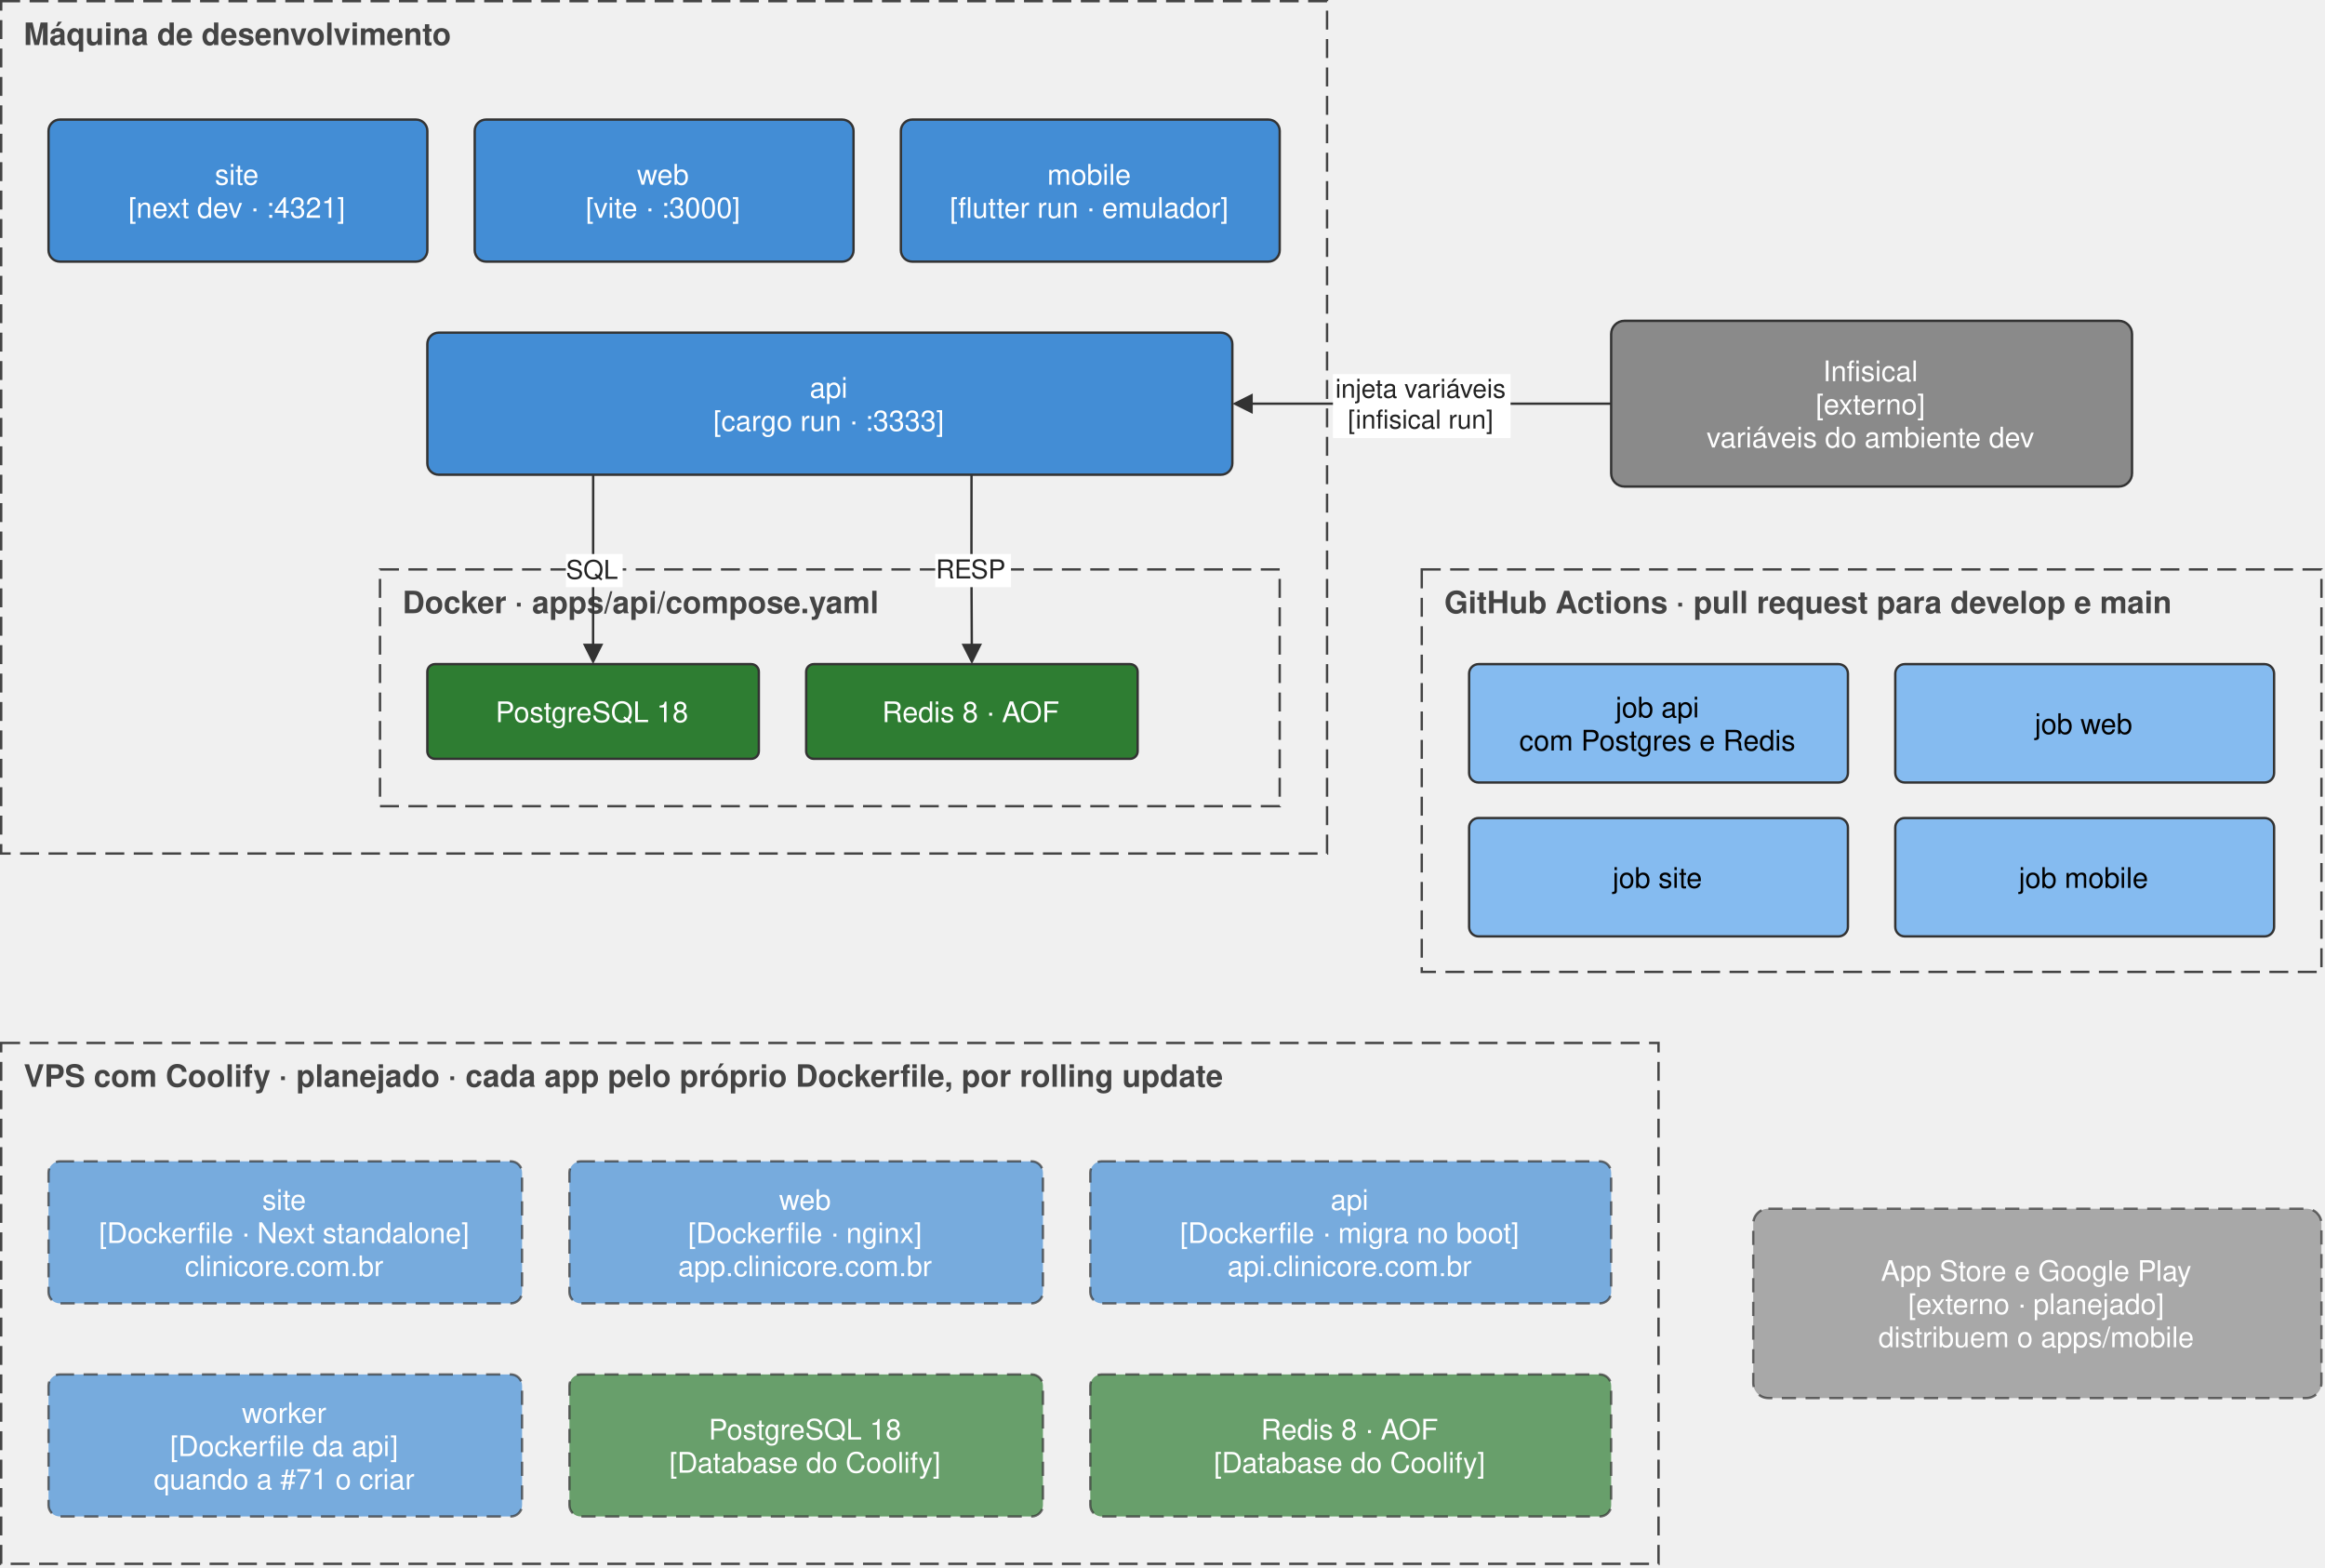
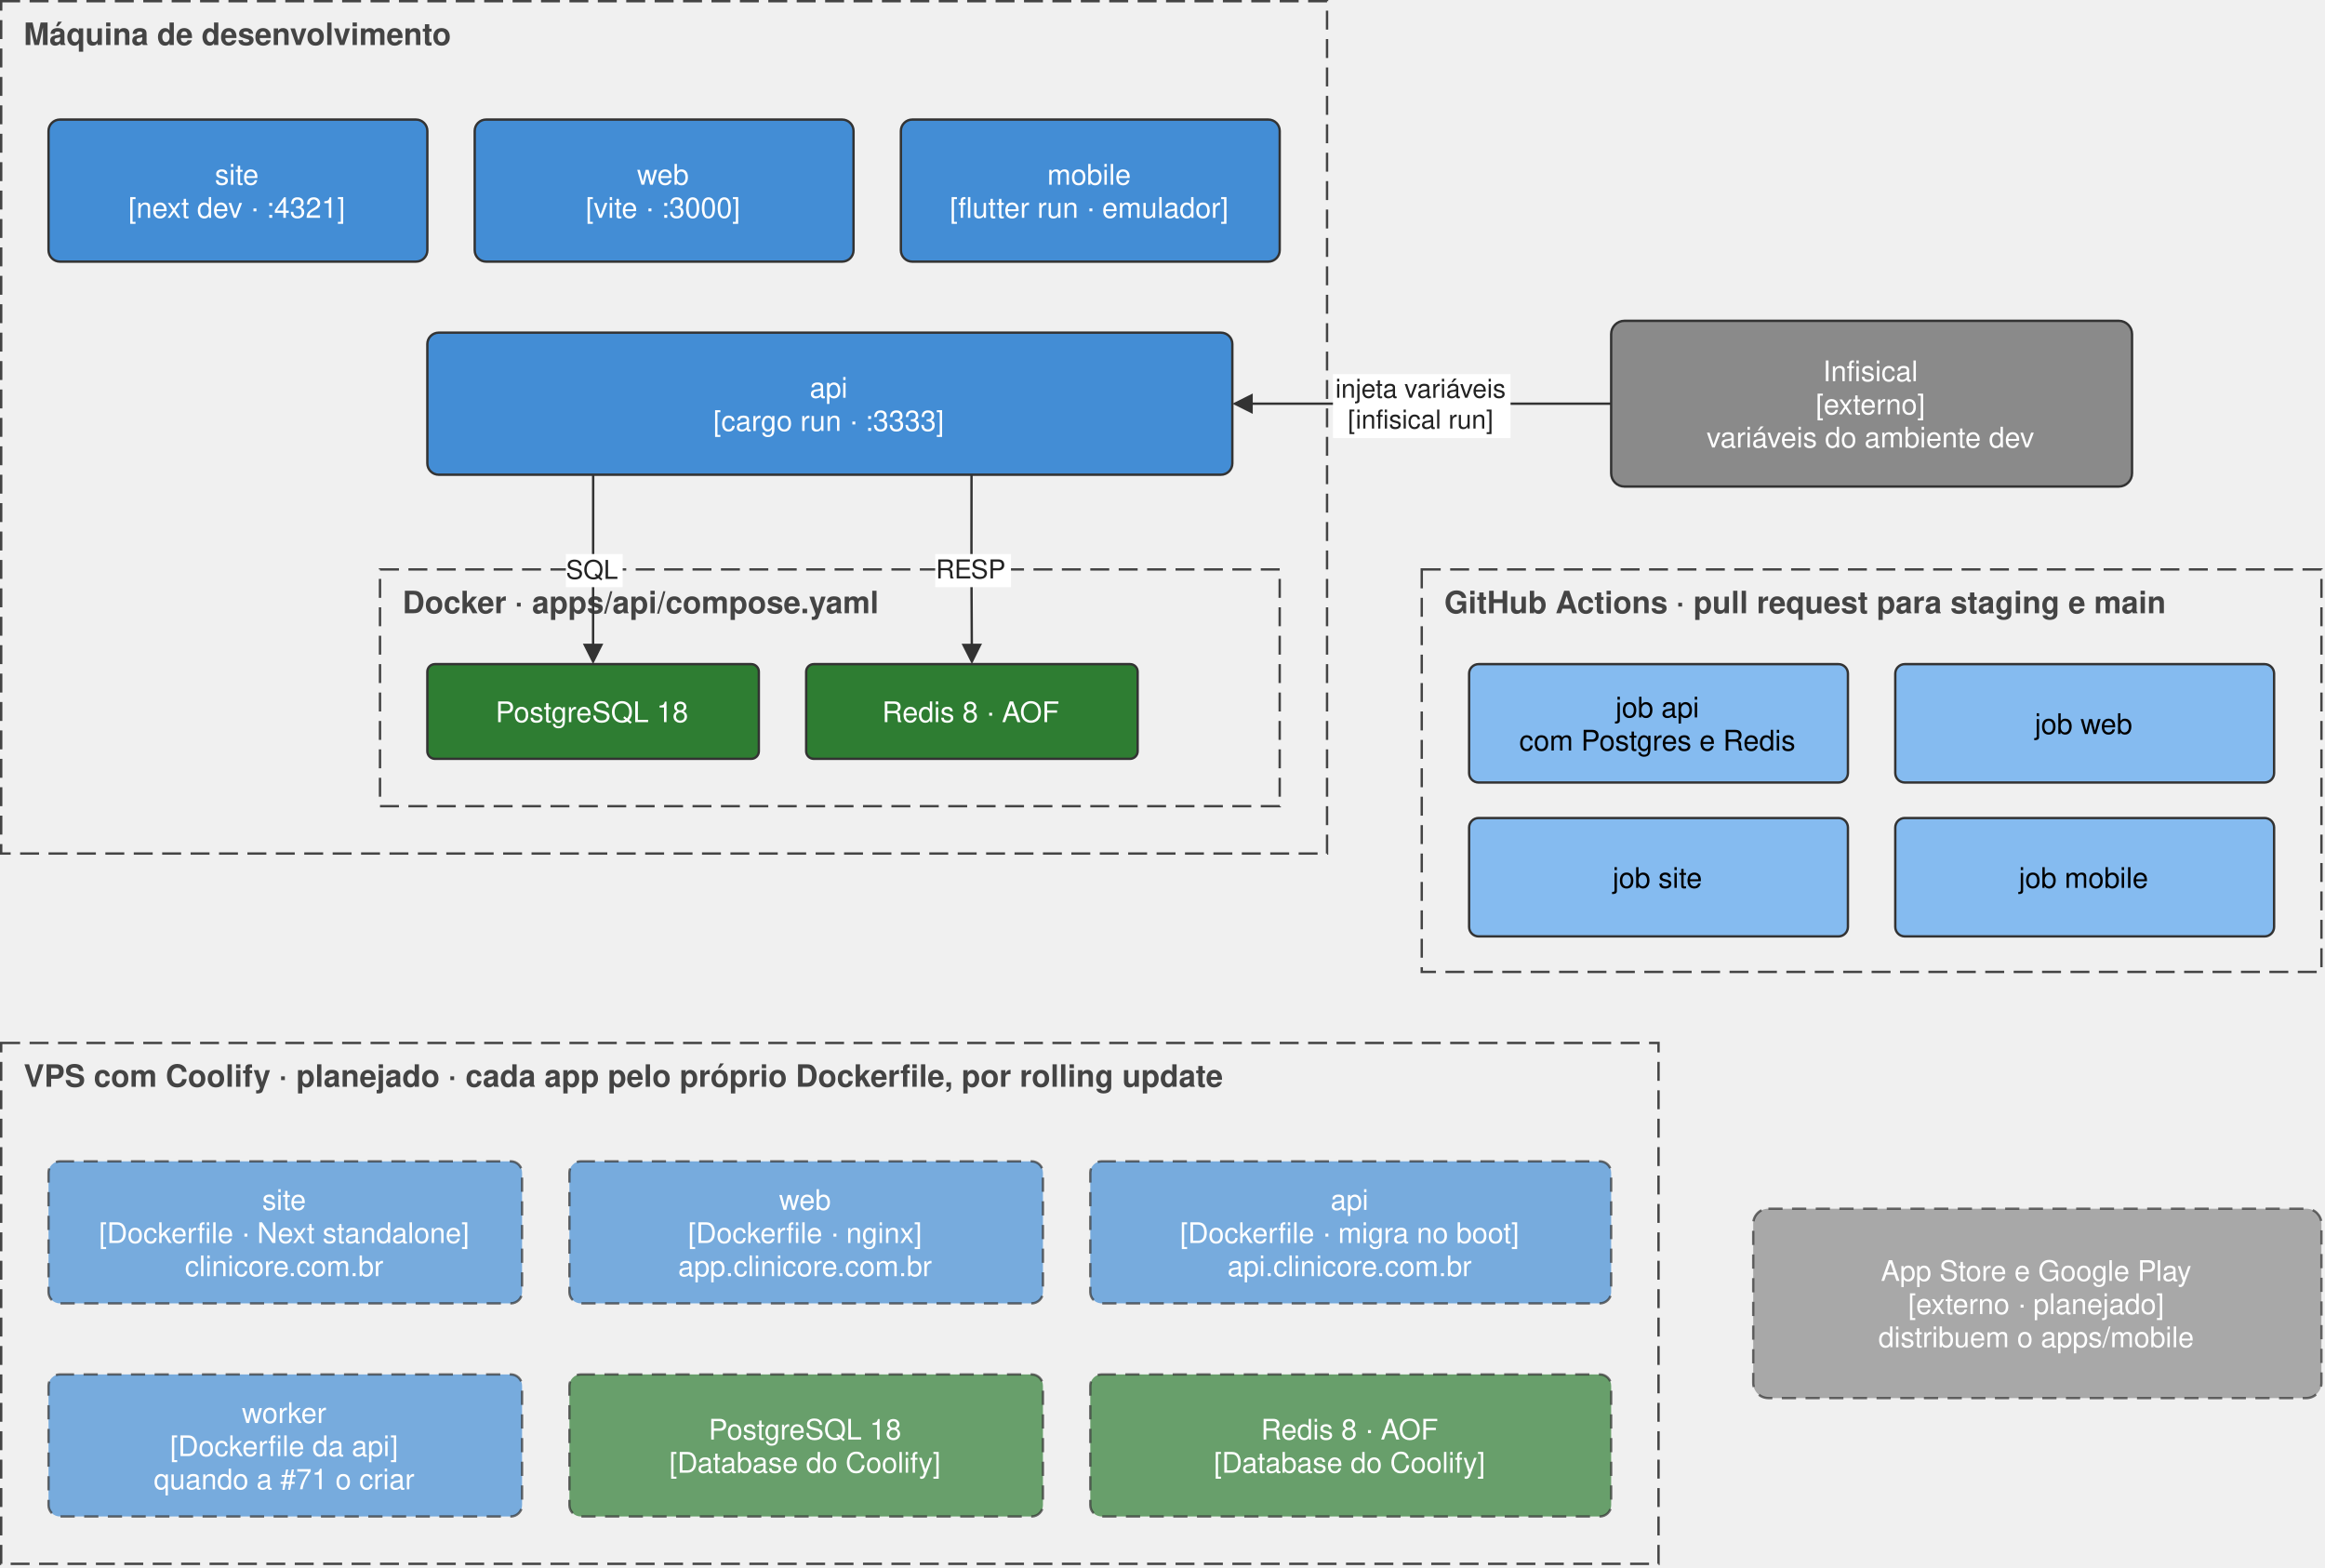
- <svg xmlns="http://www.w3.org/2000/svg" style="background: transparent; background-color: transparent; color-scheme: light;" version="1.1" width="982px" height="662px" viewBox="0 0 982 662" content="&lt;mxfile host=&quot;Electron&quot;&gt;&#10;  &lt;diagram id=&quot;deployment&quot; name=&quot;deployment&quot;&gt;&#10;    &lt;mxGraphModel dx=&quot;-534&quot; dy=&quot;-197&quot; grid=&quot;0&quot; gridSize=&quot;10&quot; guides=&quot;1&quot; tooltips=&quot;1&quot; connect=&quot;1&quot; arrows=&quot;1&quot; fold=&quot;0&quot; page=&quot;0&quot; pageScale=&quot;1&quot; pageWidth=&quot;827&quot; pageHeight=&quot;1169&quot; background=&quot;#ffffff&quot; math=&quot;0&quot; shadow=&quot;0&quot;&gt;&#10;      &lt;root&gt;&#10;        &lt;mxCell id=&quot;0&quot; /&gt;&#10;        &lt;mxCell id=&quot;1&quot; parent=&quot;0&quot; /&gt;&#10;        &lt;mxCell id=&quot;dev&quot; parent=&quot;1&quot; style=&quot;rounded=0;html=0;fillColor=none;strokeColor=#444444;dashed=1;dashPattern=8 4;fontSize=13;fontStyle=1;verticalAlign=top;align=left;spacingLeft=8;fontColor=#444444;&quot; value=&quot;Máquina de desenvolvimento&quot; vertex=&quot;1&quot;&gt;&#10;          &lt;mxGeometry height=&quot;360&quot; width=&quot;560&quot; x=&quot;20&quot; y=&quot;20&quot; as=&quot;geometry&quot; /&gt;&#10;        &lt;/mxCell&gt;&#10;        &lt;mxCell id=&quot;dev-site&quot; parent=&quot;1&quot; style=&quot;rounded=1;arcSize=8;html=0;fillColor=#438dd5;fontColor=#ffffff;strokeColor=#333333;fontSize=12;&quot; value=&quot;site&amp;#xa;[next dev · :4321]&quot; vertex=&quot;1&quot;&gt;&#10;          &lt;mxGeometry height=&quot;60&quot; width=&quot;160&quot; x=&quot;40&quot; y=&quot;70&quot; as=&quot;geometry&quot; /&gt;&#10;        &lt;/mxCell&gt;&#10;        &lt;mxCell id=&quot;dev-web&quot; parent=&quot;1&quot; style=&quot;rounded=1;arcSize=8;html=0;fillColor=#438dd5;fontColor=#ffffff;strokeColor=#333333;fontSize=12;&quot; value=&quot;web&amp;#xa;[vite · :3000]&quot; vertex=&quot;1&quot;&gt;&#10;          &lt;mxGeometry height=&quot;60&quot; width=&quot;160&quot; x=&quot;220&quot; y=&quot;70&quot; as=&quot;geometry&quot; /&gt;&#10;        &lt;/mxCell&gt;&#10;        &lt;mxCell id=&quot;dev-mobile&quot; parent=&quot;1&quot; style=&quot;rounded=1;arcSize=8;html=0;fillColor=#438dd5;fontColor=#ffffff;strokeColor=#333333;fontSize=12;&quot; value=&quot;mobile&amp;#xa;[flutter run · emulador]&quot; vertex=&quot;1&quot;&gt;&#10;          &lt;mxGeometry height=&quot;60&quot; width=&quot;160&quot; x=&quot;400&quot; y=&quot;70&quot; as=&quot;geometry&quot; /&gt;&#10;        &lt;/mxCell&gt;&#10;        &lt;mxCell id=&quot;dev-api&quot; parent=&quot;1&quot; style=&quot;rounded=1;arcSize=8;html=0;fillColor=#438dd5;fontColor=#ffffff;strokeColor=#333333;fontSize=12;&quot; value=&quot;api&amp;#xa;[cargo run · :3333]&quot; vertex=&quot;1&quot;&gt;&#10;          &lt;mxGeometry height=&quot;60&quot; width=&quot;340&quot; x=&quot;200&quot; y=&quot;160&quot; as=&quot;geometry&quot; /&gt;&#10;        &lt;/mxCell&gt;&#10;        &lt;mxCell id=&quot;dev-compose&quot; parent=&quot;1&quot; style=&quot;rounded=0;html=0;fillColor=none;strokeColor=#444444;dashed=1;dashPattern=8 4;fontSize=13;fontStyle=1;verticalAlign=top;align=left;spacingLeft=8;fontColor=#444444;&quot; value=&quot;Docker · apps/api/compose.yaml&quot; vertex=&quot;1&quot;&gt;&#10;          &lt;mxGeometry height=&quot;100&quot; width=&quot;380&quot; x=&quot;180&quot; y=&quot;260&quot; as=&quot;geometry&quot; /&gt;&#10;        &lt;/mxCell&gt;&#10;        &lt;mxCell id=&quot;dev-postgres&quot; parent=&quot;1&quot; style=&quot;rounded=1;arcSize=8;html=0;fillColor=#2e7d32;fontColor=#ffffff;strokeColor=#333333;fontSize=12;&quot; value=&quot;PostgreSQL 18&quot; vertex=&quot;1&quot;&gt;&#10;          &lt;mxGeometry height=&quot;40&quot; width=&quot;140&quot; x=&quot;200&quot; y=&quot;300&quot; as=&quot;geometry&quot; /&gt;&#10;        &lt;/mxCell&gt;&#10;        &lt;mxCell id=&quot;dev-redis&quot; parent=&quot;1&quot; style=&quot;rounded=1;arcSize=8;html=0;fillColor=#2e7d32;fontColor=#ffffff;strokeColor=#333333;fontSize=12;&quot; value=&quot;Redis 8 · AOF&quot; vertex=&quot;1&quot;&gt;&#10;          &lt;mxGeometry height=&quot;40&quot; width=&quot;140&quot; x=&quot;360&quot; y=&quot;300&quot; as=&quot;geometry&quot; /&gt;&#10;        &lt;/mxCell&gt;&#10;        &lt;mxCell id=&quot;infisical&quot; parent=&quot;1&quot; style=&quot;rounded=1;arcSize=8;html=0;fillColor=#8a8a8a;fontColor=#ffffff;strokeColor=#333333;fontSize=12;&quot; value=&quot;Infisical&amp;#xa;[externo]&amp;#xa;variáveis do ambiente dev&quot; vertex=&quot;1&quot;&gt;&#10;          &lt;mxGeometry height=&quot;70&quot; width=&quot;220&quot; x=&quot;700&quot; y=&quot;155&quot; as=&quot;geometry&quot; /&gt;&#10;        &lt;/mxCell&gt;&#10;        &lt;mxCell id=&quot;ci&quot; parent=&quot;1&quot; style=&quot;rounded=0;html=0;fillColor=none;strokeColor=#444444;dashed=1;dashPattern=8 4;fontSize=13;fontStyle=1;verticalAlign=top;align=left;spacingLeft=8;fontColor=#444444;&quot; value=&quot;GitHub Actions · pull request para develop e main&quot; vertex=&quot;1&quot;&gt;&#10;          &lt;mxGeometry height=&quot;170&quot; width=&quot;380&quot; x=&quot;620&quot; y=&quot;260&quot; as=&quot;geometry&quot; /&gt;&#10;        &lt;/mxCell&gt;&#10;        &lt;mxCell id=&quot;ci-api&quot; parent=&quot;1&quot; style=&quot;rounded=1;arcSize=8;html=0;fillColor=#85bbf0;fontColor=#000000;strokeColor=#333333;fontSize=12;&quot; value=&quot;job api&amp;#xa;com Postgres e Redis&quot; vertex=&quot;1&quot;&gt;&#10;          &lt;mxGeometry height=&quot;50&quot; width=&quot;160&quot; x=&quot;640&quot; y=&quot;300&quot; as=&quot;geometry&quot; /&gt;&#10;        &lt;/mxCell&gt;&#10;        &lt;mxCell id=&quot;ci-web&quot; parent=&quot;1&quot; style=&quot;rounded=1;arcSize=8;html=0;fillColor=#85bbf0;fontColor=#000000;strokeColor=#333333;fontSize=12;&quot; value=&quot;job web&quot; vertex=&quot;1&quot;&gt;&#10;          &lt;mxGeometry height=&quot;50&quot; width=&quot;160&quot; x=&quot;820&quot; y=&quot;300&quot; as=&quot;geometry&quot; /&gt;&#10;        &lt;/mxCell&gt;&#10;        &lt;mxCell id=&quot;ci-site&quot; parent=&quot;1&quot; style=&quot;rounded=1;arcSize=8;html=0;fillColor=#85bbf0;fontColor=#000000;strokeColor=#333333;fontSize=12;&quot; value=&quot;job site&quot; vertex=&quot;1&quot;&gt;&#10;          &lt;mxGeometry height=&quot;50&quot; width=&quot;160&quot; x=&quot;640&quot; y=&quot;365&quot; as=&quot;geometry&quot; /&gt;&#10;        &lt;/mxCell&gt;&#10;        &lt;mxCell id=&quot;ci-mobile&quot; parent=&quot;1&quot; style=&quot;rounded=1;arcSize=8;html=0;fillColor=#85bbf0;fontColor=#000000;strokeColor=#333333;fontSize=12;&quot; value=&quot;job mobile&quot; vertex=&quot;1&quot;&gt;&#10;          &lt;mxGeometry height=&quot;50&quot; width=&quot;160&quot; x=&quot;820&quot; y=&quot;365&quot; as=&quot;geometry&quot; /&gt;&#10;        &lt;/mxCell&gt;&#10;        &lt;mxCell id=&quot;vps&quot; parent=&quot;1&quot; style=&quot;rounded=0;html=0;fillColor=none;strokeColor=#444444;dashed=1;dashPattern=8 4;fontSize=13;fontStyle=1;verticalAlign=top;align=left;spacingLeft=8;fontColor=#444444;&quot; value=&quot;VPS com Coolify · planejado · cada app pelo próprio Dockerfile, por rolling update&quot; vertex=&quot;1&quot;&gt;&#10;          &lt;mxGeometry height=&quot;220&quot; width=&quot;700&quot; x=&quot;20&quot; y=&quot;460&quot; as=&quot;geometry&quot; /&gt;&#10;        &lt;/mxCell&gt;&#10;        &lt;mxCell id=&quot;prod-site&quot; parent=&quot;1&quot; style=&quot;rounded=1;arcSize=8;html=0;fillColor=#438dd5;fontColor=#ffffff;strokeColor=#333333;fontSize=12;dashed=1;dashPattern=6 4;opacity=70;&quot; value=&quot;site&amp;#xa;[Dockerfile · Next standalone]&amp;#xa;clinicore.com.br&quot; vertex=&quot;1&quot;&gt;&#10;          &lt;mxGeometry height=&quot;60&quot; width=&quot;200&quot; x=&quot;40&quot; y=&quot;510&quot; as=&quot;geometry&quot; /&gt;&#10;        &lt;/mxCell&gt;&#10;        &lt;mxCell id=&quot;prod-web&quot; parent=&quot;1&quot; style=&quot;rounded=1;arcSize=8;html=0;fillColor=#438dd5;fontColor=#ffffff;strokeColor=#333333;fontSize=12;dashed=1;dashPattern=6 4;opacity=70;&quot; value=&quot;web&amp;#xa;[Dockerfile · nginx]&amp;#xa;app.clinicore.com.br&quot; vertex=&quot;1&quot;&gt;&#10;          &lt;mxGeometry height=&quot;60&quot; width=&quot;200&quot; x=&quot;260&quot; y=&quot;510&quot; as=&quot;geometry&quot; /&gt;&#10;        &lt;/mxCell&gt;&#10;        &lt;mxCell id=&quot;prod-api&quot; parent=&quot;1&quot; style=&quot;rounded=1;arcSize=8;html=0;fillColor=#438dd5;fontColor=#ffffff;strokeColor=#333333;fontSize=12;dashed=1;dashPattern=6 4;opacity=70;&quot; value=&quot;api&amp;#xa;[Dockerfile · migra no boot]&amp;#xa;api.clinicore.com.br&quot; vertex=&quot;1&quot;&gt;&#10;          &lt;mxGeometry height=&quot;60&quot; width=&quot;220&quot; x=&quot;480&quot; y=&quot;510&quot; as=&quot;geometry&quot; /&gt;&#10;        &lt;/mxCell&gt;&#10;        &lt;mxCell id=&quot;prod-worker&quot; parent=&quot;1&quot; style=&quot;rounded=1;arcSize=8;html=0;fillColor=#438dd5;fontColor=#ffffff;strokeColor=#333333;fontSize=12;dashed=1;dashPattern=6 4;opacity=70;&quot; value=&quot;worker&amp;#xa;[Dockerfile da api]&amp;#xa;quando a #71 o criar&quot; vertex=&quot;1&quot;&gt;&#10;          &lt;mxGeometry height=&quot;60&quot; width=&quot;200&quot; x=&quot;40&quot; y=&quot;600&quot; as=&quot;geometry&quot; /&gt;&#10;        &lt;/mxCell&gt;&#10;        &lt;mxCell id=&quot;prod-postgres&quot; parent=&quot;1&quot; style=&quot;rounded=1;arcSize=8;html=0;fillColor=#2e7d32;fontColor=#ffffff;strokeColor=#333333;fontSize=12;dashed=1;dashPattern=6 4;opacity=70;&quot; value=&quot;PostgreSQL 18&amp;#xa;[Database do Coolify]&quot; vertex=&quot;1&quot;&gt;&#10;          &lt;mxGeometry height=&quot;60&quot; width=&quot;200&quot; x=&quot;260&quot; y=&quot;600&quot; as=&quot;geometry&quot; /&gt;&#10;        &lt;/mxCell&gt;&#10;        &lt;mxCell id=&quot;prod-redis&quot; parent=&quot;1&quot; style=&quot;rounded=1;arcSize=8;html=0;fillColor=#2e7d32;fontColor=#ffffff;strokeColor=#333333;fontSize=12;dashed=1;dashPattern=6 4;opacity=70;&quot; value=&quot;Redis 8 · AOF&amp;#xa;[Database do Coolify]&quot; vertex=&quot;1&quot;&gt;&#10;          &lt;mxGeometry height=&quot;60&quot; width=&quot;220&quot; x=&quot;480&quot; y=&quot;600&quot; as=&quot;geometry&quot; /&gt;&#10;        &lt;/mxCell&gt;&#10;        &lt;mxCell id=&quot;stores&quot; parent=&quot;1&quot; style=&quot;rounded=1;arcSize=8;html=0;fillColor=#8a8a8a;fontColor=#ffffff;strokeColor=#333333;fontSize=12;dashed=1;dashPattern=6 4;opacity=70;&quot; value=&quot;App Store e Google Play&amp;#xa;[externo · planejado]&amp;#xa;distribuem o apps/mobile&quot; vertex=&quot;1&quot;&gt;&#10;          &lt;mxGeometry height=&quot;80&quot; width=&quot;240&quot; x=&quot;760&quot; y=&quot;530&quot; as=&quot;geometry&quot; /&gt;&#10;        &lt;/mxCell&gt;&#10;        &lt;mxCell id=&quot;d1&quot; edge=&quot;1&quot; parent=&quot;1&quot; source=&quot;infisical&quot; style=&quot;html=0;endArrow=block;endFill=1;strokeColor=#333333;fontSize=11;fontColor=#222222;labelBackgroundColor=#ffffff;edgeStyle=orthogonalEdgeStyle;rounded=1;exitX=0;exitY=0.5;exitDx=0;exitDy=0;entryX=1;entryY=0.5;entryDx=0;entryDy=0;&quot; target=&quot;dev-api&quot; value=&quot;injeta variáveis&amp;#xa;[infisical run]&quot;&gt;&#10;          &lt;mxGeometry relative=&quot;1&quot; as=&quot;geometry&quot; /&gt;&#10;        &lt;/mxCell&gt;&#10;        &lt;mxCell id=&quot;d2&quot; edge=&quot;1&quot; parent=&quot;1&quot; source=&quot;dev-api&quot; style=&quot;html=0;endArrow=block;endFill=1;strokeColor=#333333;fontSize=11;fontColor=#222222;labelBackgroundColor=#ffffff;edgeStyle=orthogonalEdgeStyle;rounded=1;exitX=0.206;exitY=1;exitDx=0;exitDy=0;entryX=0.5;entryY=0;entryDx=0;entryDy=0;&quot; target=&quot;dev-postgres&quot; value=&quot;SQL&quot;&gt;&#10;          &lt;mxGeometry relative=&quot;1&quot; as=&quot;geometry&quot; /&gt;&#10;        &lt;/mxCell&gt;&#10;        &lt;mxCell id=&quot;d3&quot; edge=&quot;1&quot; parent=&quot;1&quot; source=&quot;dev-api&quot; style=&quot;html=0;endArrow=block;endFill=1;strokeColor=#333333;fontSize=11;fontColor=#222222;labelBackgroundColor=#ffffff;edgeStyle=orthogonalEdgeStyle;rounded=1;exitX=0.676;exitY=1;exitDx=0;exitDy=0;entryX=0.5;entryY=0;entryDx=0;entryDy=0;&quot; target=&quot;dev-redis&quot; value=&quot;RESP&quot;&gt;&#10;          &lt;mxGeometry relative=&quot;1&quot; as=&quot;geometry&quot; /&gt;&#10;        &lt;/mxCell&gt;&#10;      &lt;/root&gt;&#10;    &lt;/mxGraphModel&gt;&#10;  &lt;/diagram&gt;&#10;&lt;/mxfile&gt;&#10;">
+ <svg xmlns="http://www.w3.org/2000/svg" style="background: transparent; background-color: transparent; color-scheme: light;" version="1.1" width="982px" height="662px" viewBox="0 0 982 662" content="&lt;mxfile host=&quot;Electron&quot;&gt;&#10;  &lt;diagram id=&quot;deployment&quot; name=&quot;deployment&quot;&gt;&#10;    &lt;mxGraphModel dx=&quot;-534&quot; dy=&quot;-197&quot; grid=&quot;0&quot; gridSize=&quot;10&quot; guides=&quot;1&quot; tooltips=&quot;1&quot; connect=&quot;1&quot; arrows=&quot;1&quot; fold=&quot;0&quot; page=&quot;0&quot; pageScale=&quot;1&quot; pageWidth=&quot;827&quot; pageHeight=&quot;1169&quot; background=&quot;#ffffff&quot; math=&quot;0&quot; shadow=&quot;0&quot;&gt;&#10;      &lt;root&gt;&#10;        &lt;mxCell id=&quot;0&quot; /&gt;&#10;        &lt;mxCell id=&quot;1&quot; parent=&quot;0&quot; /&gt;&#10;        &lt;mxCell id=&quot;dev&quot; parent=&quot;1&quot; style=&quot;rounded=0;html=0;fillColor=none;strokeColor=#444444;dashed=1;dashPattern=8 4;fontSize=13;fontStyle=1;verticalAlign=top;align=left;spacingLeft=8;fontColor=#444444;&quot; value=&quot;Máquina de desenvolvimento&quot; vertex=&quot;1&quot;&gt;&#10;          &lt;mxGeometry height=&quot;360&quot; width=&quot;560&quot; x=&quot;20&quot; y=&quot;20&quot; as=&quot;geometry&quot; /&gt;&#10;        &lt;/mxCell&gt;&#10;        &lt;mxCell id=&quot;dev-site&quot; parent=&quot;1&quot; style=&quot;rounded=1;arcSize=8;html=0;fillColor=#438dd5;fontColor=#ffffff;strokeColor=#333333;fontSize=12;&quot; value=&quot;site&amp;#xa;[next dev · :4321]&quot; vertex=&quot;1&quot;&gt;&#10;          &lt;mxGeometry height=&quot;60&quot; width=&quot;160&quot; x=&quot;40&quot; y=&quot;70&quot; as=&quot;geometry&quot; /&gt;&#10;        &lt;/mxCell&gt;&#10;        &lt;mxCell id=&quot;dev-web&quot; parent=&quot;1&quot; style=&quot;rounded=1;arcSize=8;html=0;fillColor=#438dd5;fontColor=#ffffff;strokeColor=#333333;fontSize=12;&quot; value=&quot;web&amp;#xa;[vite · :3000]&quot; vertex=&quot;1&quot;&gt;&#10;          &lt;mxGeometry height=&quot;60&quot; width=&quot;160&quot; x=&quot;220&quot; y=&quot;70&quot; as=&quot;geometry&quot; /&gt;&#10;        &lt;/mxCell&gt;&#10;        &lt;mxCell id=&quot;dev-mobile&quot; parent=&quot;1&quot; style=&quot;rounded=1;arcSize=8;html=0;fillColor=#438dd5;fontColor=#ffffff;strokeColor=#333333;fontSize=12;&quot; value=&quot;mobile&amp;#xa;[flutter run · emulador]&quot; vertex=&quot;1&quot;&gt;&#10;          &lt;mxGeometry height=&quot;60&quot; width=&quot;160&quot; x=&quot;400&quot; y=&quot;70&quot; as=&quot;geometry&quot; /&gt;&#10;        &lt;/mxCell&gt;&#10;        &lt;mxCell id=&quot;dev-api&quot; parent=&quot;1&quot; style=&quot;rounded=1;arcSize=8;html=0;fillColor=#438dd5;fontColor=#ffffff;strokeColor=#333333;fontSize=12;&quot; value=&quot;api&amp;#xa;[cargo run · :3333]&quot; vertex=&quot;1&quot;&gt;&#10;          &lt;mxGeometry height=&quot;60&quot; width=&quot;340&quot; x=&quot;200&quot; y=&quot;160&quot; as=&quot;geometry&quot; /&gt;&#10;        &lt;/mxCell&gt;&#10;        &lt;mxCell id=&quot;dev-compose&quot; parent=&quot;1&quot; style=&quot;rounded=0;html=0;fillColor=none;strokeColor=#444444;dashed=1;dashPattern=8 4;fontSize=13;fontStyle=1;verticalAlign=top;align=left;spacingLeft=8;fontColor=#444444;&quot; value=&quot;Docker · apps/api/compose.yaml&quot; vertex=&quot;1&quot;&gt;&#10;          &lt;mxGeometry height=&quot;100&quot; width=&quot;380&quot; x=&quot;180&quot; y=&quot;260&quot; as=&quot;geometry&quot; /&gt;&#10;        &lt;/mxCell&gt;&#10;        &lt;mxCell id=&quot;dev-postgres&quot; parent=&quot;1&quot; style=&quot;rounded=1;arcSize=8;html=0;fillColor=#2e7d32;fontColor=#ffffff;strokeColor=#333333;fontSize=12;&quot; value=&quot;PostgreSQL 18&quot; vertex=&quot;1&quot;&gt;&#10;          &lt;mxGeometry height=&quot;40&quot; width=&quot;140&quot; x=&quot;200&quot; y=&quot;300&quot; as=&quot;geometry&quot; /&gt;&#10;        &lt;/mxCell&gt;&#10;        &lt;mxCell id=&quot;dev-redis&quot; parent=&quot;1&quot; style=&quot;rounded=1;arcSize=8;html=0;fillColor=#2e7d32;fontColor=#ffffff;strokeColor=#333333;fontSize=12;&quot; value=&quot;Redis 8 · AOF&quot; vertex=&quot;1&quot;&gt;&#10;          &lt;mxGeometry height=&quot;40&quot; width=&quot;140&quot; x=&quot;360&quot; y=&quot;300&quot; as=&quot;geometry&quot; /&gt;&#10;        &lt;/mxCell&gt;&#10;        &lt;mxCell id=&quot;infisical&quot; parent=&quot;1&quot; style=&quot;rounded=1;arcSize=8;html=0;fillColor=#8a8a8a;fontColor=#ffffff;strokeColor=#333333;fontSize=12;&quot; value=&quot;Infisical&amp;#xa;[externo]&amp;#xa;variáveis do ambiente dev&quot; vertex=&quot;1&quot;&gt;&#10;          &lt;mxGeometry height=&quot;70&quot; width=&quot;220&quot; x=&quot;700&quot; y=&quot;155&quot; as=&quot;geometry&quot; /&gt;&#10;        &lt;/mxCell&gt;&#10;        &lt;mxCell id=&quot;ci&quot; parent=&quot;1&quot; style=&quot;rounded=0;html=0;fillColor=none;strokeColor=#444444;dashed=1;dashPattern=8 4;fontSize=13;fontStyle=1;verticalAlign=top;align=left;spacingLeft=8;fontColor=#444444;&quot; value=&quot;GitHub Actions · pull request para staging e main&quot; vertex=&quot;1&quot;&gt;&#10;          &lt;mxGeometry height=&quot;170&quot; width=&quot;380&quot; x=&quot;620&quot; y=&quot;260&quot; as=&quot;geometry&quot; /&gt;&#10;        &lt;/mxCell&gt;&#10;        &lt;mxCell id=&quot;ci-api&quot; parent=&quot;1&quot; style=&quot;rounded=1;arcSize=8;html=0;fillColor=#85bbf0;fontColor=#000000;strokeColor=#333333;fontSize=12;&quot; value=&quot;job api&amp;#xa;com Postgres e Redis&quot; vertex=&quot;1&quot;&gt;&#10;          &lt;mxGeometry height=&quot;50&quot; width=&quot;160&quot; x=&quot;640&quot; y=&quot;300&quot; as=&quot;geometry&quot; /&gt;&#10;        &lt;/mxCell&gt;&#10;        &lt;mxCell id=&quot;ci-web&quot; parent=&quot;1&quot; style=&quot;rounded=1;arcSize=8;html=0;fillColor=#85bbf0;fontColor=#000000;strokeColor=#333333;fontSize=12;&quot; value=&quot;job web&quot; vertex=&quot;1&quot;&gt;&#10;          &lt;mxGeometry height=&quot;50&quot; width=&quot;160&quot; x=&quot;820&quot; y=&quot;300&quot; as=&quot;geometry&quot; /&gt;&#10;        &lt;/mxCell&gt;&#10;        &lt;mxCell id=&quot;ci-site&quot; parent=&quot;1&quot; style=&quot;rounded=1;arcSize=8;html=0;fillColor=#85bbf0;fontColor=#000000;strokeColor=#333333;fontSize=12;&quot; value=&quot;job site&quot; vertex=&quot;1&quot;&gt;&#10;          &lt;mxGeometry height=&quot;50&quot; width=&quot;160&quot; x=&quot;640&quot; y=&quot;365&quot; as=&quot;geometry&quot; /&gt;&#10;        &lt;/mxCell&gt;&#10;        &lt;mxCell id=&quot;ci-mobile&quot; parent=&quot;1&quot; style=&quot;rounded=1;arcSize=8;html=0;fillColor=#85bbf0;fontColor=#000000;strokeColor=#333333;fontSize=12;&quot; value=&quot;job mobile&quot; vertex=&quot;1&quot;&gt;&#10;          &lt;mxGeometry height=&quot;50&quot; width=&quot;160&quot; x=&quot;820&quot; y=&quot;365&quot; as=&quot;geometry&quot; /&gt;&#10;        &lt;/mxCell&gt;&#10;        &lt;mxCell id=&quot;vps&quot; parent=&quot;1&quot; style=&quot;rounded=0;html=0;fillColor=none;strokeColor=#444444;dashed=1;dashPattern=8 4;fontSize=13;fontStyle=1;verticalAlign=top;align=left;spacingLeft=8;fontColor=#444444;&quot; value=&quot;VPS com Coolify · planejado · cada app pelo próprio Dockerfile, por rolling update&quot; vertex=&quot;1&quot;&gt;&#10;          &lt;mxGeometry height=&quot;220&quot; width=&quot;700&quot; x=&quot;20&quot; y=&quot;460&quot; as=&quot;geometry&quot; /&gt;&#10;        &lt;/mxCell&gt;&#10;        &lt;mxCell id=&quot;prod-site&quot; parent=&quot;1&quot; style=&quot;rounded=1;arcSize=8;html=0;fillColor=#438dd5;fontColor=#ffffff;strokeColor=#333333;fontSize=12;dashed=1;dashPattern=6 4;opacity=70;&quot; value=&quot;site&amp;#xa;[Dockerfile · Next standalone]&amp;#xa;clinicore.com.br&quot; vertex=&quot;1&quot;&gt;&#10;          &lt;mxGeometry height=&quot;60&quot; width=&quot;200&quot; x=&quot;40&quot; y=&quot;510&quot; as=&quot;geometry&quot; /&gt;&#10;        &lt;/mxCell&gt;&#10;        &lt;mxCell id=&quot;prod-web&quot; parent=&quot;1&quot; style=&quot;rounded=1;arcSize=8;html=0;fillColor=#438dd5;fontColor=#ffffff;strokeColor=#333333;fontSize=12;dashed=1;dashPattern=6 4;opacity=70;&quot; value=&quot;web&amp;#xa;[Dockerfile · nginx]&amp;#xa;app.clinicore.com.br&quot; vertex=&quot;1&quot;&gt;&#10;          &lt;mxGeometry height=&quot;60&quot; width=&quot;200&quot; x=&quot;260&quot; y=&quot;510&quot; as=&quot;geometry&quot; /&gt;&#10;        &lt;/mxCell&gt;&#10;        &lt;mxCell id=&quot;prod-api&quot; parent=&quot;1&quot; style=&quot;rounded=1;arcSize=8;html=0;fillColor=#438dd5;fontColor=#ffffff;strokeColor=#333333;fontSize=12;dashed=1;dashPattern=6 4;opacity=70;&quot; value=&quot;api&amp;#xa;[Dockerfile · migra no boot]&amp;#xa;api.clinicore.com.br&quot; vertex=&quot;1&quot;&gt;&#10;          &lt;mxGeometry height=&quot;60&quot; width=&quot;220&quot; x=&quot;480&quot; y=&quot;510&quot; as=&quot;geometry&quot; /&gt;&#10;        &lt;/mxCell&gt;&#10;        &lt;mxCell id=&quot;prod-worker&quot; parent=&quot;1&quot; style=&quot;rounded=1;arcSize=8;html=0;fillColor=#438dd5;fontColor=#ffffff;strokeColor=#333333;fontSize=12;dashed=1;dashPattern=6 4;opacity=70;&quot; value=&quot;worker&amp;#xa;[Dockerfile da api]&amp;#xa;quando a #71 o criar&quot; vertex=&quot;1&quot;&gt;&#10;          &lt;mxGeometry height=&quot;60&quot; width=&quot;200&quot; x=&quot;40&quot; y=&quot;600&quot; as=&quot;geometry&quot; /&gt;&#10;        &lt;/mxCell&gt;&#10;        &lt;mxCell id=&quot;prod-postgres&quot; parent=&quot;1&quot; style=&quot;rounded=1;arcSize=8;html=0;fillColor=#2e7d32;fontColor=#ffffff;strokeColor=#333333;fontSize=12;dashed=1;dashPattern=6 4;opacity=70;&quot; value=&quot;PostgreSQL 18&amp;#xa;[Database do Coolify]&quot; vertex=&quot;1&quot;&gt;&#10;          &lt;mxGeometry height=&quot;60&quot; width=&quot;200&quot; x=&quot;260&quot; y=&quot;600&quot; as=&quot;geometry&quot; /&gt;&#10;        &lt;/mxCell&gt;&#10;        &lt;mxCell id=&quot;prod-redis&quot; parent=&quot;1&quot; style=&quot;rounded=1;arcSize=8;html=0;fillColor=#2e7d32;fontColor=#ffffff;strokeColor=#333333;fontSize=12;dashed=1;dashPattern=6 4;opacity=70;&quot; value=&quot;Redis 8 · AOF&amp;#xa;[Database do Coolify]&quot; vertex=&quot;1&quot;&gt;&#10;          &lt;mxGeometry height=&quot;60&quot; width=&quot;220&quot; x=&quot;480&quot; y=&quot;600&quot; as=&quot;geometry&quot; /&gt;&#10;        &lt;/mxCell&gt;&#10;        &lt;mxCell id=&quot;stores&quot; parent=&quot;1&quot; style=&quot;rounded=1;arcSize=8;html=0;fillColor=#8a8a8a;fontColor=#ffffff;strokeColor=#333333;fontSize=12;dashed=1;dashPattern=6 4;opacity=70;&quot; value=&quot;App Store e Google Play&amp;#xa;[externo · planejado]&amp;#xa;distribuem o apps/mobile&quot; vertex=&quot;1&quot;&gt;&#10;          &lt;mxGeometry height=&quot;80&quot; width=&quot;240&quot; x=&quot;760&quot; y=&quot;530&quot; as=&quot;geometry&quot; /&gt;&#10;        &lt;/mxCell&gt;&#10;        &lt;mxCell id=&quot;d1&quot; edge=&quot;1&quot; parent=&quot;1&quot; source=&quot;infisical&quot; style=&quot;html=0;endArrow=block;endFill=1;strokeColor=#333333;fontSize=11;fontColor=#222222;labelBackgroundColor=#ffffff;edgeStyle=orthogonalEdgeStyle;rounded=1;exitX=0;exitY=0.5;exitDx=0;exitDy=0;entryX=1;entryY=0.5;entryDx=0;entryDy=0;&quot; target=&quot;dev-api&quot; value=&quot;injeta variáveis&amp;#xa;[infisical run]&quot;&gt;&#10;          &lt;mxGeometry relative=&quot;1&quot; as=&quot;geometry&quot; /&gt;&#10;        &lt;/mxCell&gt;&#10;        &lt;mxCell id=&quot;d2&quot; edge=&quot;1&quot; parent=&quot;1&quot; source=&quot;dev-api&quot; style=&quot;html=0;endArrow=block;endFill=1;strokeColor=#333333;fontSize=11;fontColor=#222222;labelBackgroundColor=#ffffff;edgeStyle=orthogonalEdgeStyle;rounded=1;exitX=0.206;exitY=1;exitDx=0;exitDy=0;entryX=0.5;entryY=0;entryDx=0;entryDy=0;&quot; target=&quot;dev-postgres&quot; value=&quot;SQL&quot;&gt;&#10;          &lt;mxGeometry relative=&quot;1&quot; as=&quot;geometry&quot; /&gt;&#10;        &lt;/mxCell&gt;&#10;        &lt;mxCell id=&quot;d3&quot; edge=&quot;1&quot; parent=&quot;1&quot; source=&quot;dev-api&quot; style=&quot;html=0;endArrow=block;endFill=1;strokeColor=#333333;fontSize=11;fontColor=#222222;labelBackgroundColor=#ffffff;edgeStyle=orthogonalEdgeStyle;rounded=1;exitX=0.676;exitY=1;exitDx=0;exitDy=0;entryX=0.5;entryY=0;entryDx=0;entryDy=0;&quot; target=&quot;dev-redis&quot; value=&quot;RESP&quot;&gt;&#10;          &lt;mxGeometry relative=&quot;1&quot; as=&quot;geometry&quot; /&gt;&#10;        &lt;/mxCell&gt;&#10;      &lt;/root&gt;&#10;    &lt;/mxGraphModel&gt;&#10;  &lt;/diagram&gt;&#10;&lt;/mxfile&gt;&#10;">
  <defs />
  <g>
    <g data-cell-id="0">
      <g data-cell-id="1">
        <g data-cell-id="dev">
          <g transform="translate(0.5,0.5)">
            <rect x="0" y="0" width="560" height="360" fill="none" stroke="#444444" stroke-dasharray="8 4" pointer-events="all" style="stroke: light-dark(rgb(68, 68, 68), rgb(179, 179, 179));" />
          </g>
          <g>
            <g fill="#444444" font-family="Helvetica" font-weight="bold" text-anchor="start" font-size="13px" style="fill: light-dark(rgb(68, 68, 68), rgb(179, 179, 179));">
              <text x="10" y="19">Máquina de desenvolvimento</text>
            </g>
          </g>
        </g>
        <g data-cell-id="dev-site">
          <g transform="translate(0.5,0.5)">
            <rect x="20" y="50" width="160" height="60" rx="4.8" ry="4.8" fill="#438dd5" stroke="#333333" pointer-events="all" style="fill: light-dark(rgb(67, 141, 213), rgb(70, 134, 196)); stroke: light-dark(rgb(51, 51, 51), rgb(193, 193, 193));" />
          </g>
          <g>
            <g fill="#ffffff" font-family="Helvetica" text-anchor="middle" font-size="12px" style="fill: light-dark(rgb(255, 255, 255), rgb(18, 18, 18));">
              <text x="100" y="78">site</text>
              <text x="100" y="92">[next dev · :4321]</text>
            </g>
          </g>
        </g>
        <g data-cell-id="dev-web">
          <g transform="translate(0.5,0.5)">
            <rect x="200" y="50" width="160" height="60" rx="4.8" ry="4.8" fill="#438dd5" stroke="#333333" pointer-events="all" style="fill: light-dark(rgb(67, 141, 213), rgb(70, 134, 196)); stroke: light-dark(rgb(51, 51, 51), rgb(193, 193, 193));" />
          </g>
          <g>
            <g fill="#ffffff" font-family="Helvetica" text-anchor="middle" font-size="12px" style="fill: light-dark(rgb(255, 255, 255), rgb(18, 18, 18));">
              <text x="280" y="78">web</text>
              <text x="280" y="92">[vite · :3000]</text>
            </g>
          </g>
        </g>
        <g data-cell-id="dev-mobile">
          <g transform="translate(0.5,0.5)">
            <rect x="380" y="50" width="160" height="60" rx="4.8" ry="4.8" fill="#438dd5" stroke="#333333" pointer-events="all" style="fill: light-dark(rgb(67, 141, 213), rgb(70, 134, 196)); stroke: light-dark(rgb(51, 51, 51), rgb(193, 193, 193));" />
          </g>
          <g>
            <g fill="#ffffff" font-family="Helvetica" text-anchor="middle" font-size="12px" style="fill: light-dark(rgb(255, 255, 255), rgb(18, 18, 18));">
              <text x="460" y="78">mobile</text>
              <text x="460" y="92">[flutter run · emulador]</text>
            </g>
          </g>
        </g>
        <g data-cell-id="dev-api">
          <g transform="translate(0.5,0.5)">
            <rect x="180" y="140" width="340" height="60" rx="4.8" ry="4.8" fill="#438dd5" stroke="#333333" pointer-events="all" style="fill: light-dark(rgb(67, 141, 213), rgb(70, 134, 196)); stroke: light-dark(rgb(51, 51, 51), rgb(193, 193, 193));" />
          </g>
          <g>
            <g fill="#ffffff" font-family="Helvetica" text-anchor="middle" font-size="12px" style="fill: light-dark(rgb(255, 255, 255), rgb(18, 18, 18));">
              <text x="350" y="168">api</text>
              <text x="350" y="182">[cargo run · :3333]</text>
            </g>
          </g>
        </g>
        <g data-cell-id="dev-compose">
          <g transform="translate(0.5,0.5)">
            <rect x="160" y="240" width="380" height="100" fill="none" stroke="#444444" stroke-dasharray="8 4" pointer-events="all" style="stroke: light-dark(rgb(68, 68, 68), rgb(179, 179, 179));" />
          </g>
          <g>
            <g fill="#444444" font-family="Helvetica" font-weight="bold" text-anchor="start" font-size="13px" style="fill: light-dark(rgb(68, 68, 68), rgb(179, 179, 179));">
              <text x="170" y="259">Docker · apps/api/compose.yaml</text>
            </g>
          </g>
        </g>
        <g data-cell-id="dev-postgres">
          <g transform="translate(0.5,0.5)">
            <rect x="180" y="280" width="140" height="40" rx="3.2" ry="3.2" fill="#2e7d32" stroke="#333333" pointer-events="all" style="fill: light-dark(rgb(46, 125, 50), rgb(100, 168, 104)); stroke: light-dark(rgb(51, 51, 51), rgb(193, 193, 193));" />
          </g>
          <g>
            <g fill="#ffffff" font-family="Helvetica" text-anchor="middle" font-size="12px" style="fill: light-dark(rgb(255, 255, 255), rgb(18, 18, 18));">
              <text x="250" y="305">PostgreSQL 18</text>
            </g>
          </g>
        </g>
        <g data-cell-id="dev-redis">
          <g transform="translate(0.5,0.5)">
            <rect x="340" y="280" width="140" height="40" rx="3.2" ry="3.2" fill="#2e7d32" stroke="#333333" pointer-events="all" style="fill: light-dark(rgb(46, 125, 50), rgb(100, 168, 104)); stroke: light-dark(rgb(51, 51, 51), rgb(193, 193, 193));" />
          </g>
          <g>
            <g fill="#ffffff" font-family="Helvetica" text-anchor="middle" font-size="12px" style="fill: light-dark(rgb(255, 255, 255), rgb(18, 18, 18));">
              <text x="410" y="305">Redis 8 · AOF</text>
            </g>
          </g>
        </g>
        <g data-cell-id="infisical">
          <g transform="translate(0.5,0.5)">
            <rect x="680" y="135" width="220" height="70" rx="5.6" ry="5.6" fill="#8a8a8a" stroke="#333333" pointer-events="all" style="fill: light-dark(rgb(138, 138, 138), rgb(118, 118, 118)); stroke: light-dark(rgb(51, 51, 51), rgb(193, 193, 193));" />
          </g>
          <g>
            <g fill="#ffffff" font-family="Helvetica" text-anchor="middle" font-size="12px" style="fill: light-dark(rgb(255, 255, 255), rgb(18, 18, 18));">
              <text x="790" y="161">Infisical</text>
              <text x="790" y="175">[externo]</text>
              <text x="790" y="189">variáveis do ambiente dev</text>
            </g>
          </g>
        </g>
        <g data-cell-id="ci">
          <g transform="translate(0.5,0.5)">
            <rect x="600" y="240" width="380" height="170" fill="none" stroke="#444444" stroke-dasharray="8 4" pointer-events="all" style="stroke: light-dark(rgb(68, 68, 68), rgb(179, 179, 179));" />
          </g>
          <g>
            <g fill="#444444" font-family="Helvetica" font-weight="bold" text-anchor="start" font-size="13px" style="fill: light-dark(rgb(68, 68, 68), rgb(179, 179, 179));">
-               <text x="610" y="259">GitHub Actions · pull request para develop e main</text>
+               <text x="610" y="259">GitHub Actions · pull request para staging e main</text>
            </g>
          </g>
        </g>
        <g data-cell-id="ci-api">
          <g transform="translate(0.5,0.5)">
            <rect x="620" y="280" width="160" height="50" rx="4" ry="4" fill="#85bbf0" stroke="#333333" pointer-events="all" style="fill: light-dark(rgb(133, 187, 240), rgb(42, 89, 134)); stroke: light-dark(rgb(51, 51, 51), rgb(193, 193, 193));" />
          </g>
          <g>
            <g fill="#000000" font-family="Helvetica" text-anchor="middle" font-size="12px" style="fill: light-dark(rgb(0, 0, 0), rgb(237, 237, 237));">
              <text x="700" y="303">job api</text>
              <text x="700" y="317">com Postgres e Redis</text>
            </g>
          </g>
        </g>
        <g data-cell-id="ci-web">
          <g transform="translate(0.5,0.5)">
            <rect x="800" y="280" width="160" height="50" rx="4" ry="4" fill="#85bbf0" stroke="#333333" pointer-events="all" style="fill: light-dark(rgb(133, 187, 240), rgb(42, 89, 134)); stroke: light-dark(rgb(51, 51, 51), rgb(193, 193, 193));" />
          </g>
          <g>
            <g fill="#000000" font-family="Helvetica" text-anchor="middle" font-size="12px" style="fill: light-dark(rgb(0, 0, 0), rgb(237, 237, 237));">
              <text x="880" y="310">job web</text>
            </g>
          </g>
        </g>
        <g data-cell-id="ci-site">
          <g transform="translate(0.5,0.5)">
            <rect x="620" y="345" width="160" height="50" rx="4" ry="4" fill="#85bbf0" stroke="#333333" pointer-events="all" style="fill: light-dark(rgb(133, 187, 240), rgb(42, 89, 134)); stroke: light-dark(rgb(51, 51, 51), rgb(193, 193, 193));" />
          </g>
          <g>
            <g fill="#000000" font-family="Helvetica" text-anchor="middle" font-size="12px" style="fill: light-dark(rgb(0, 0, 0), rgb(237, 237, 237));">
              <text x="700" y="375">job site</text>
            </g>
          </g>
        </g>
        <g data-cell-id="ci-mobile">
          <g transform="translate(0.5,0.5)">
            <rect x="800" y="345" width="160" height="50" rx="4" ry="4" fill="#85bbf0" stroke="#333333" pointer-events="all" style="fill: light-dark(rgb(133, 187, 240), rgb(42, 89, 134)); stroke: light-dark(rgb(51, 51, 51), rgb(193, 193, 193));" />
          </g>
          <g>
            <g fill="#000000" font-family="Helvetica" text-anchor="middle" font-size="12px" style="fill: light-dark(rgb(0, 0, 0), rgb(237, 237, 237));">
              <text x="880" y="375">job mobile</text>
            </g>
          </g>
        </g>
        <g data-cell-id="vps">
          <g transform="translate(0.5,0.5)">
            <rect x="0" y="440" width="700" height="220" fill="none" stroke="#444444" stroke-dasharray="8 4" pointer-events="all" style="stroke: light-dark(rgb(68, 68, 68), rgb(179, 179, 179));" />
          </g>
          <g>
            <g fill="#444444" font-family="Helvetica" font-weight="bold" text-anchor="start" font-size="13px" style="fill: light-dark(rgb(68, 68, 68), rgb(179, 179, 179));">
              <text x="10" y="459">VPS com Coolify · planejado · cada app pelo próprio Dockerfile, por rolling update</text>
            </g>
          </g>
        </g>
        <g data-cell-id="prod-site">
          <g transform="translate(0.5,0.5)">
            <rect x="20" y="490" width="200" height="60" rx="4.8" ry="4.8" fill-opacity="0.7" fill="#438dd5" stroke="#333333" stroke-opacity="0.7" stroke-dasharray="6 4" pointer-events="all" style="fill: light-dark(rgb(67, 141, 213), rgb(70, 134, 196)); stroke: light-dark(rgb(51, 51, 51), rgb(193, 193, 193));" />
          </g>
          <g>
            <g fill="#ffffff" font-family="Helvetica" text-anchor="middle" font-size="12px" style="fill: light-dark(rgb(255, 255, 255), rgb(18, 18, 18));">
              <text x="120" y="511">site</text>
              <text x="120" y="525">[Dockerfile · Next standalone]</text>
              <text x="120" y="539">clinicore.com.br</text>
            </g>
          </g>
        </g>
        <g data-cell-id="prod-web">
          <g transform="translate(0.5,0.5)">
            <rect x="240" y="490" width="200" height="60" rx="4.8" ry="4.8" fill-opacity="0.7" fill="#438dd5" stroke="#333333" stroke-opacity="0.7" stroke-dasharray="6 4" pointer-events="all" style="fill: light-dark(rgb(67, 141, 213), rgb(70, 134, 196)); stroke: light-dark(rgb(51, 51, 51), rgb(193, 193, 193));" />
          </g>
          <g>
            <g fill="#ffffff" font-family="Helvetica" text-anchor="middle" font-size="12px" style="fill: light-dark(rgb(255, 255, 255), rgb(18, 18, 18));">
              <text x="340" y="511">web</text>
              <text x="340" y="525">[Dockerfile · nginx]</text>
              <text x="340" y="539">app.clinicore.com.br</text>
            </g>
          </g>
        </g>
        <g data-cell-id="prod-api">
          <g transform="translate(0.5,0.5)">
            <rect x="460" y="490" width="220" height="60" rx="4.8" ry="4.8" fill-opacity="0.7" fill="#438dd5" stroke="#333333" stroke-opacity="0.7" stroke-dasharray="6 4" pointer-events="all" style="fill: light-dark(rgb(67, 141, 213), rgb(70, 134, 196)); stroke: light-dark(rgb(51, 51, 51), rgb(193, 193, 193));" />
          </g>
          <g>
            <g fill="#ffffff" font-family="Helvetica" text-anchor="middle" font-size="12px" style="fill: light-dark(rgb(255, 255, 255), rgb(18, 18, 18));">
              <text x="570" y="511">api</text>
              <text x="570" y="525">[Dockerfile · migra no boot]</text>
              <text x="570" y="539">api.clinicore.com.br</text>
            </g>
          </g>
        </g>
        <g data-cell-id="prod-worker">
          <g transform="translate(0.5,0.5)">
            <rect x="20" y="580" width="200" height="60" rx="4.8" ry="4.8" fill-opacity="0.7" fill="#438dd5" stroke="#333333" stroke-opacity="0.7" stroke-dasharray="6 4" pointer-events="all" style="fill: light-dark(rgb(67, 141, 213), rgb(70, 134, 196)); stroke: light-dark(rgb(51, 51, 51), rgb(193, 193, 193));" />
          </g>
          <g>
            <g fill="#ffffff" font-family="Helvetica" text-anchor="middle" font-size="12px" style="fill: light-dark(rgb(255, 255, 255), rgb(18, 18, 18));">
              <text x="120" y="601">worker</text>
              <text x="120" y="615">[Dockerfile da api]</text>
              <text x="120" y="629">quando a #71 o criar</text>
            </g>
          </g>
        </g>
        <g data-cell-id="prod-postgres">
          <g transform="translate(0.5,0.5)">
            <rect x="240" y="580" width="200" height="60" rx="4.8" ry="4.8" fill-opacity="0.7" fill="#2e7d32" stroke="#333333" stroke-opacity="0.7" stroke-dasharray="6 4" pointer-events="all" style="fill: light-dark(rgb(46, 125, 50), rgb(100, 168, 104)); stroke: light-dark(rgb(51, 51, 51), rgb(193, 193, 193));" />
          </g>
          <g>
            <g fill="#ffffff" font-family="Helvetica" text-anchor="middle" font-size="12px" style="fill: light-dark(rgb(255, 255, 255), rgb(18, 18, 18));">
              <text x="340" y="608">PostgreSQL 18</text>
              <text x="340" y="622">[Database do Coolify]</text>
            </g>
          </g>
        </g>
        <g data-cell-id="prod-redis">
          <g transform="translate(0.5,0.5)">
            <rect x="460" y="580" width="220" height="60" rx="4.8" ry="4.8" fill-opacity="0.7" fill="#2e7d32" stroke="#333333" stroke-opacity="0.7" stroke-dasharray="6 4" pointer-events="all" style="fill: light-dark(rgb(46, 125, 50), rgb(100, 168, 104)); stroke: light-dark(rgb(51, 51, 51), rgb(193, 193, 193));" />
          </g>
          <g>
            <g fill="#ffffff" font-family="Helvetica" text-anchor="middle" font-size="12px" style="fill: light-dark(rgb(255, 255, 255), rgb(18, 18, 18));">
              <text x="570" y="608">Redis 8 · AOF</text>
              <text x="570" y="622">[Database do Coolify]</text>
            </g>
          </g>
        </g>
        <g data-cell-id="stores">
          <g transform="translate(0.5,0.5)">
            <rect x="740" y="510" width="240" height="80" rx="6.4" ry="6.4" fill-opacity="0.7" fill="#8a8a8a" stroke="#333333" stroke-opacity="0.7" stroke-dasharray="6 4" pointer-events="all" style="fill: light-dark(rgb(138, 138, 138), rgb(118, 118, 118)); stroke: light-dark(rgb(51, 51, 51), rgb(193, 193, 193));" />
          </g>
          <g>
            <g fill="#ffffff" font-family="Helvetica" text-anchor="middle" font-size="12px" style="fill: light-dark(rgb(255, 255, 255), rgb(18, 18, 18));">
              <text x="860" y="541">App Store e Google Play</text>
              <text x="860" y="555">[externo · planejado]</text>
              <text x="860" y="569">distribuem o apps/mobile</text>
            </g>
          </g>
        </g>
        <g data-cell-id="d1">
          <g transform="translate(0.5,0.5)">
            <path d="M 680 170 L 528.12 170" fill="none" stroke="#333333" stroke-miterlimit="10" pointer-events="stroke" style="stroke: light-dark(rgb(51, 51, 51), rgb(193, 193, 193));" />
            <path d="M 521.12 170 L 528.12 166.5 L 528.12 173.5 Z" fill="#333333" stroke="#333333" stroke-miterlimit="10" pointer-events="all" style="fill: light-dark(rgb(51, 51, 51), rgb(193, 193, 193)); stroke: light-dark(rgb(51, 51, 51), rgb(193, 193, 193));" />
          </g>
          <g>
            <g fill="#222222" font-family="Helvetica" text-anchor="middle" font-size="11px" style="fill: light-dark(rgb(34, 34, 34), rgb(208, 208, 208));">
              <rect fill="#ffffff" stroke="none" x="563" y="158" width="75" height="27" stroke-width="0" style="fill: light-dark(rgb(255, 255, 255), rgb(18, 18, 18));" />
              <text x="600" y="168">injeta variáveis</text>
              <text x="600" y="181">[infisical run]</text>
            </g>
          </g>
        </g>
        <g data-cell-id="d2">
          <g transform="translate(0.5,0.5)">
            <path d="M 250.04 200 L 250 271.88" fill="none" stroke="#333333" stroke-miterlimit="10" pointer-events="stroke" style="stroke: light-dark(rgb(51, 51, 51), rgb(193, 193, 193));" />
            <path d="M 250 278.88 L 246.5 271.88 L 253.5 271.88 Z" fill="#333333" stroke="#333333" stroke-miterlimit="10" pointer-events="all" style="fill: light-dark(rgb(51, 51, 51), rgb(193, 193, 193)); stroke: light-dark(rgb(51, 51, 51), rgb(193, 193, 193));" />
          </g>
          <g>
            <g fill="#222222" font-family="Helvetica" text-anchor="middle" font-size="11px" style="fill: light-dark(rgb(34, 34, 34), rgb(208, 208, 208));">
              <rect fill="#ffffff" stroke="none" x="239" y="234" width="24" height="14" stroke-width="0" style="fill: light-dark(rgb(255, 255, 255), rgb(18, 18, 18));" />
              <text x="250.02" y="244.5">SQL</text>
            </g>
          </g>
        </g>
        <g data-cell-id="d3">
          <g transform="translate(0.5,0.5)">
            <path d="M 409.84 200 L 409.81 230 Q 409.8 240 409.85 250 L 409.96 271.88" fill="none" stroke="#333333" stroke-miterlimit="10" pointer-events="stroke" style="stroke: light-dark(rgb(51, 51, 51), rgb(193, 193, 193));" />
            <path d="M 409.99 278.88 L 406.46 271.9 L 413.46 271.86 Z" fill="#333333" stroke="#333333" stroke-miterlimit="10" pointer-events="all" style="fill: light-dark(rgb(51, 51, 51), rgb(193, 193, 193)); stroke: light-dark(rgb(51, 51, 51), rgb(193, 193, 193));" />
          </g>
          <g>
            <g fill="#222222" font-family="Helvetica" text-anchor="middle" font-size="11px" style="fill: light-dark(rgb(34, 34, 34), rgb(208, 208, 208));">
              <rect fill="#ffffff" stroke="none" x="395" y="234" width="32" height="14" stroke-width="0" style="fill: light-dark(rgb(255, 255, 255), rgb(18, 18, 18));" />
              <text x="410" y="244.3">RESP</text>
            </g>
          </g>
        </g>
      </g>
    </g>
  </g>
</svg>
